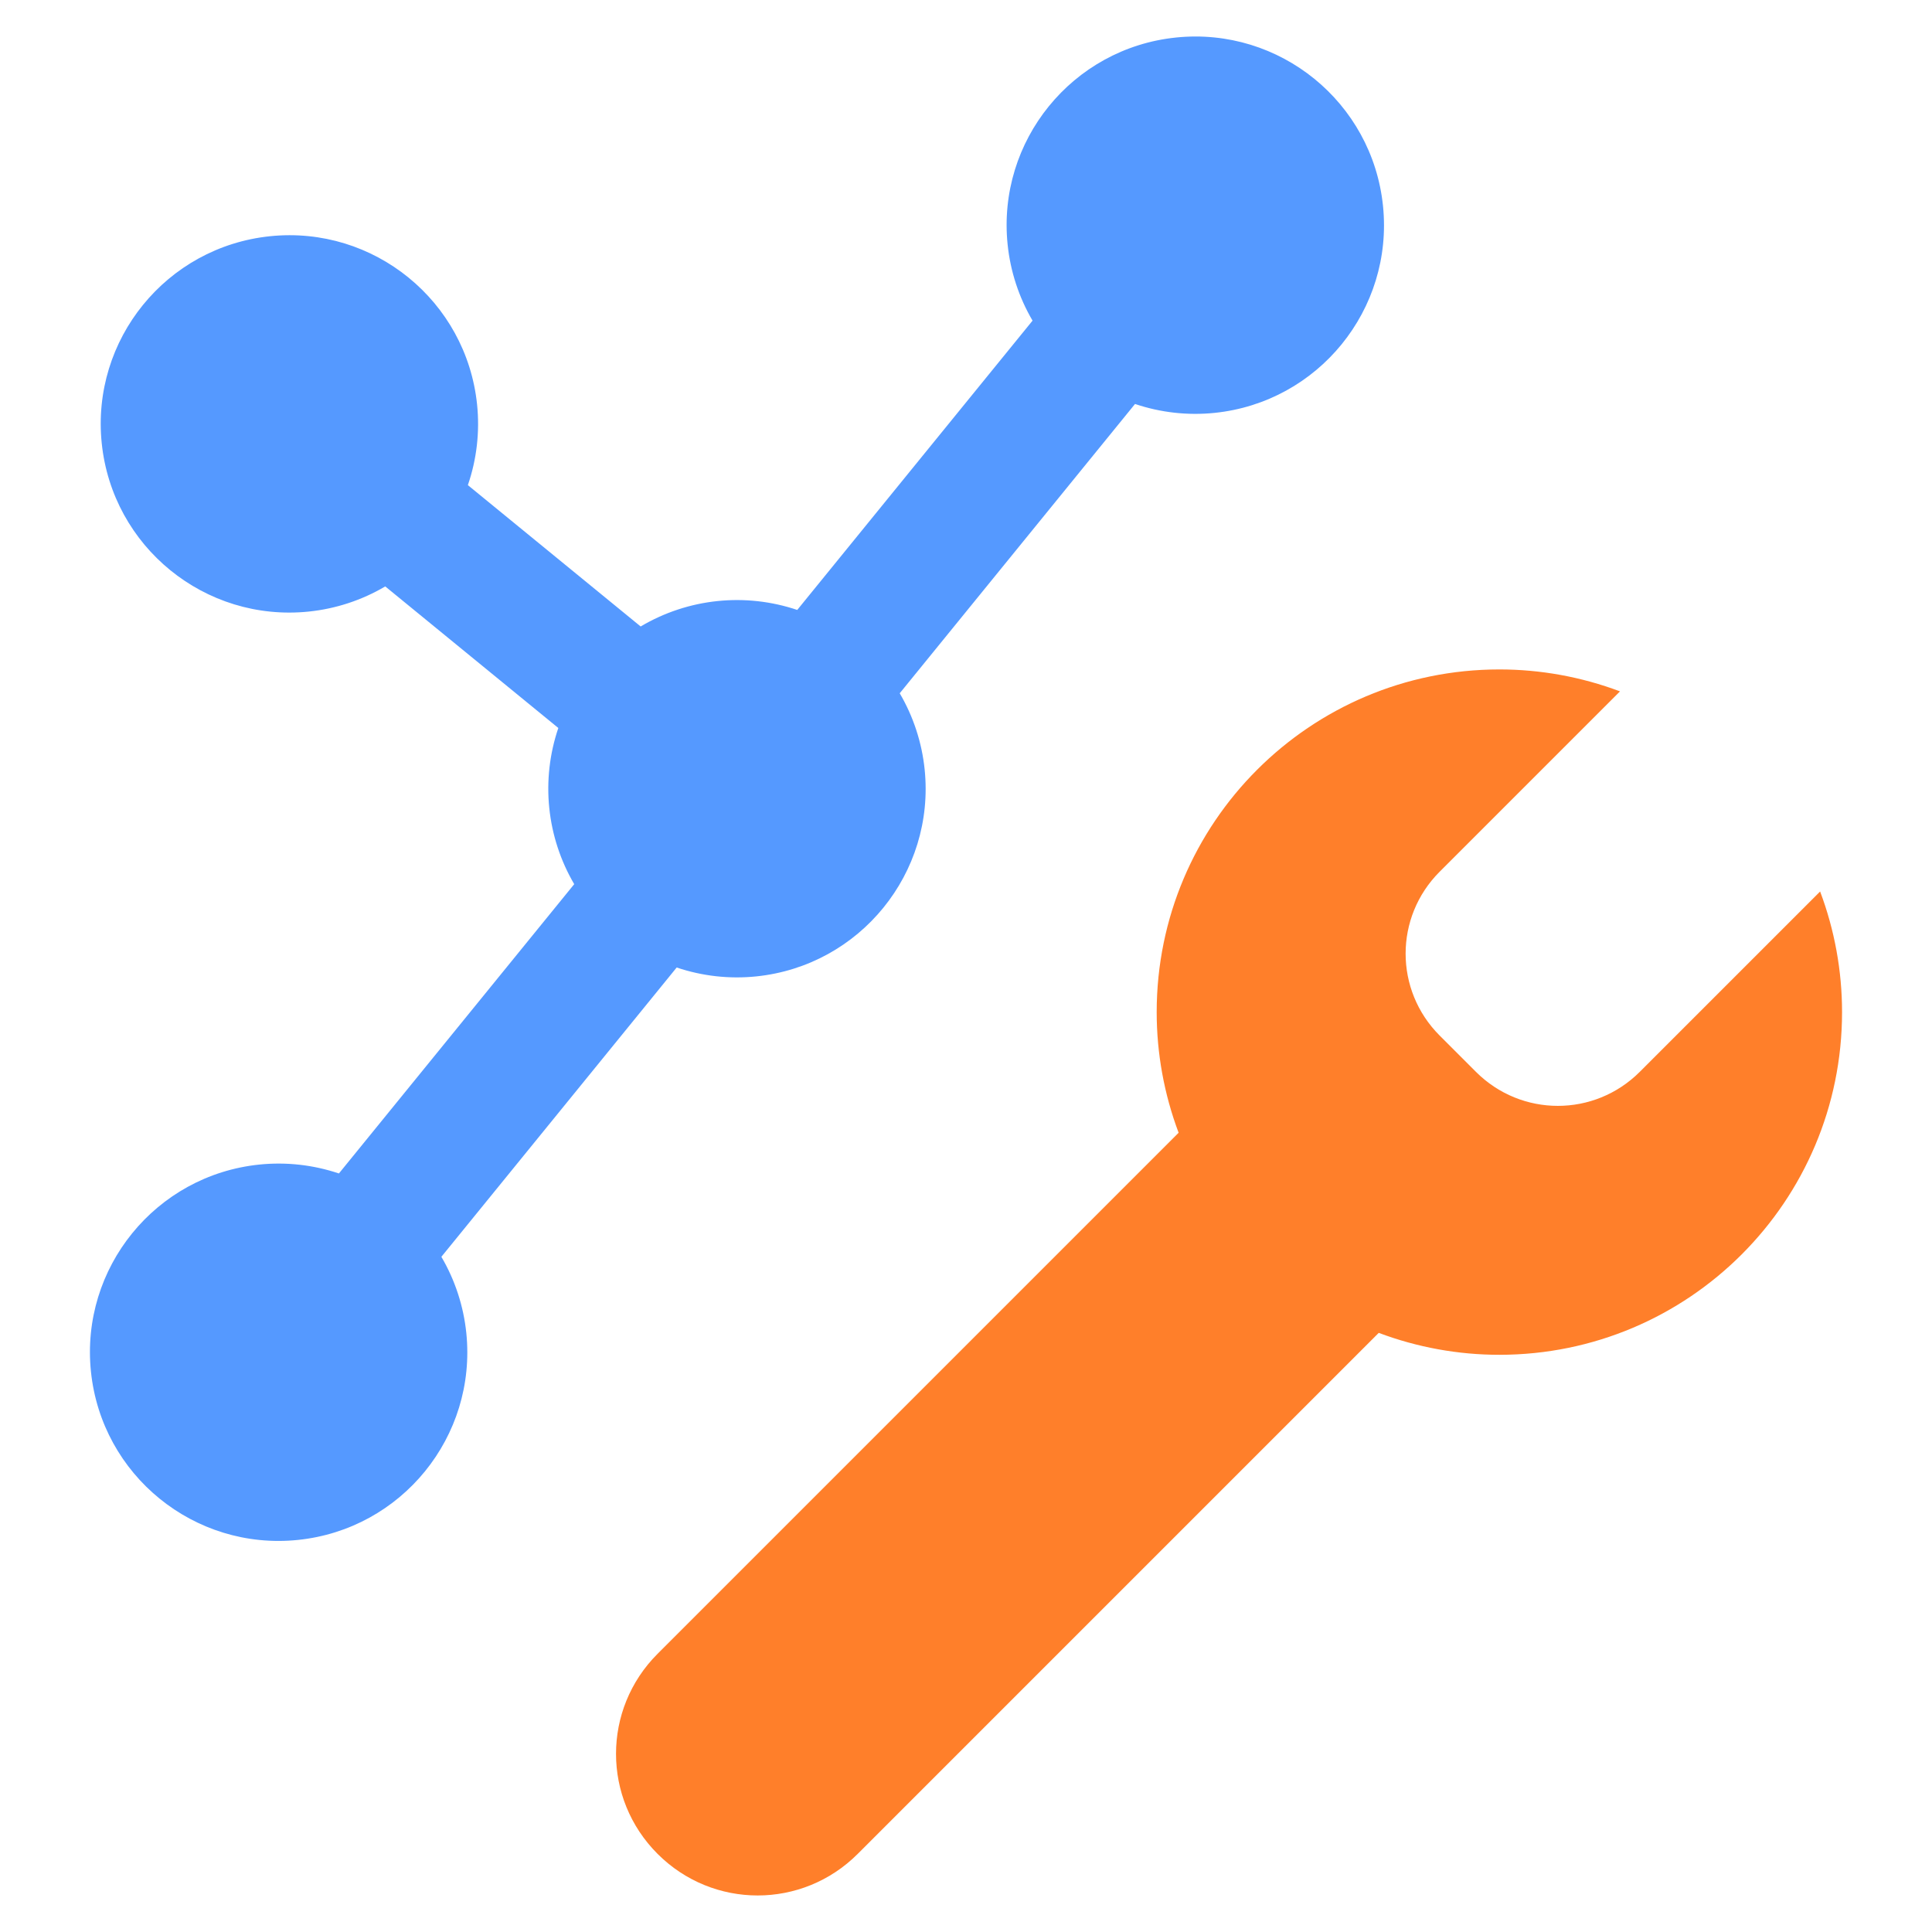
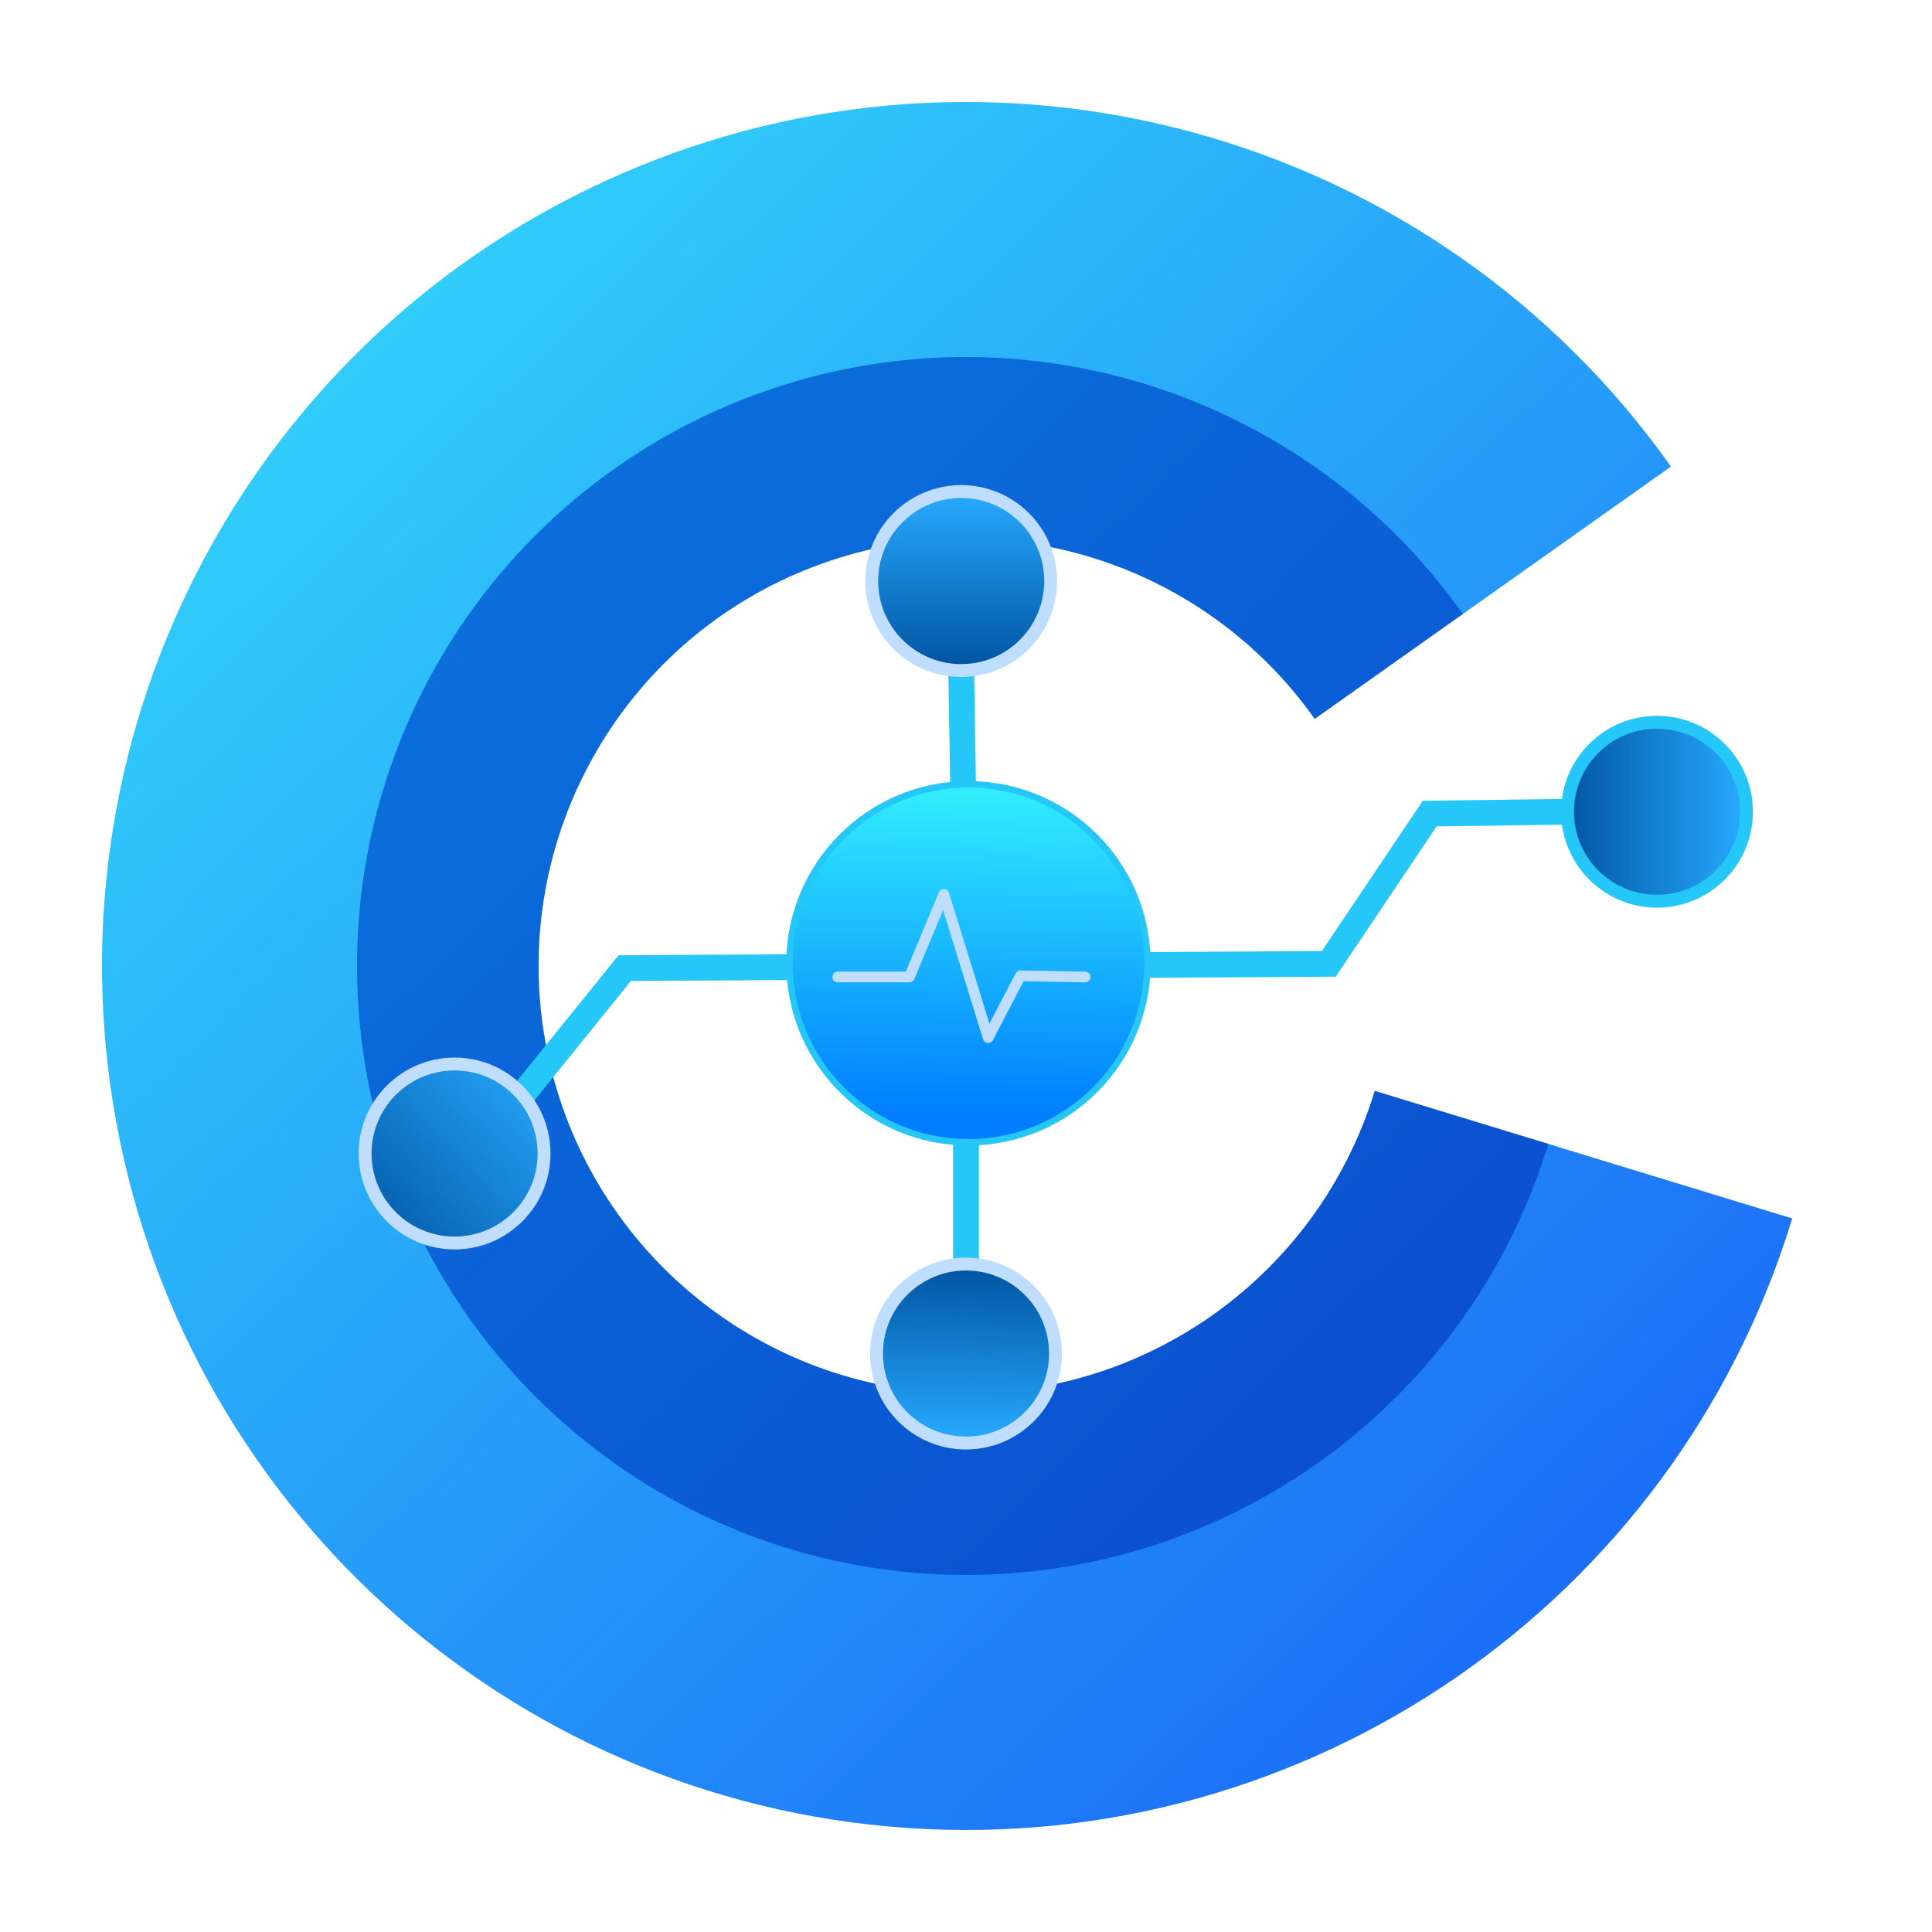
- <svg xmlns="http://www.w3.org/2000/svg" width="512" height="512" viewBox="0 0 512 512" version="1.1" id="svg1" xml:space="preserve">
-   <defs id="defs1" />
-   <g id="layer1">
-     <g id="g13">
-       <g id="g14" transform="translate(-14.15911,-2.182045)">
-         <path id="rect8" style="opacity:1;fill:#5599ff;fill-opacity:1;stroke-width:1.858" d="m 325.807,12.125 a 50,50 0 0 0 -44.618,54.857 50,50 0 0 0 6.606,20.174 l -62.357,76.667 a 50,50 0 0 0 -21.098,-2.358 50,50 0 0 0 -20.4,6.739 L 138.149,130.748 A 50,50 0 0 0 140.593,109.399 50,50 0 0 0 85.736,64.782 50,50 0 0 0 41.118,119.638 50,50 0 0 0 95.975,164.256 50,50 0 0 0 116.251,157.59 l 0.002,-2.1e-4 45.868,37.518 a 50,50 0 0 0 -2.397,21.212 50,50 0 0 0 6.608,20.174 l -62.358,76.669 a 50,50 0 0 0 -21.096,-2.358 50,50 0 0 0 -44.618,54.857 50,50 0 0 0 54.857,44.618 50,50 0 0 0 44.618,-54.857 50,50 0 0 0 -6.608,-20.175 l 62.359,-76.667 a 50,50 0 0 0 21.096,2.358 50,50 0 0 0 44.618,-54.857 50,50 0 0 0 -6.606,-20.174 l 62.358,-76.669 a 50,50 0 0 0 21.097,2.36 50,50 0 0 0 44.618,-54.857 50,50 0 0 0 -54.857,-44.618 z" />
-         <path id="rect11" style="opacity:1;fill:#ff7f2a;fill-opacity:1;stroke-width:1.152" d="m 417.969,-163.991 a 90.815,90.815 0 0 0 0,128.431 90.815,90.815 0 0 0 26.715,18.495 l 0.001,195.271 c 0,20.775 16.725,37.5 37.5,37.5 20.775,0 37.5,-16.725 37.5,-37.5 l -0.001,-195.271 a 90.815,90.815 0 0 0 26.715,-18.495 90.815,90.815 0 0 0 0,-128.431 90.815,90.815 0 0 0 -26.714,-18.494 v 67.587 c -10e-6,17.01 -13.694,30.704 -30.704,30.704 h -6.737 c -0.02,-3.2e-5 -0.041,0 -0.061,0 -0.02,0 -0.041,-3.2e-5 -0.061,0 h -6.734 c -17.01,0 -30.704,-13.694 -30.704,-30.704 l -0.001,-67.588 a 90.815,90.815 0 0 0 -26.715,18.495 z" transform="rotate(45)" />
-       </g>
+ <svg xmlns="http://www.w3.org/2000/svg" xmlns:xlink="http://www.w3.org/1999/xlink" width="900px" height="900px" viewBox="0 0 900 900" version="1.1" xml:space="preserve" id="SVGRoot">
+   <defs id="defs2">
+     <linearGradient id="linearGradient54">
+       <stop style="stop-color:#0053a0;stop-opacity:1;" offset="0" id="stop54" />
+       <stop style="stop-color:#28aaff;stop-opacity:1;" offset="1" id="stop55" />
+     </linearGradient>
+     <linearGradient id="linearGradient52">
+       <stop style="stop-color:#0053a0;stop-opacity:1;" offset="0" id="stop52" />
+       <stop style="stop-color:#28aaff;stop-opacity:1;" offset="1" id="stop53" />
+     </linearGradient>
+     <linearGradient id="linearGradient50">
+       <stop style="stop-color:#0053a0;stop-opacity:1;" offset="0" id="stop50" />
+       <stop style="stop-color:#28aaff;stop-opacity:1;" offset="1" id="stop51" />
+     </linearGradient>
+     <linearGradient id="linearGradient47">
+       <stop style="stop-color:#0053a0;stop-opacity:1;" offset="0" id="stop47" />
+       <stop style="stop-color:#28aaff;stop-opacity:1;" offset="1" id="stop48" />
+     </linearGradient>
+     <linearGradient id="linearGradient43">
+       <stop style="stop-color:#32effc;stop-opacity:1;" offset="0" id="stop43" />
+       <stop style="stop-color:#007eff;stop-opacity:1;" offset="1" id="stop44" />
+     </linearGradient>
+     <linearGradient id="linearGradient6">
+       <stop style="stop-color:#0b7ee1;stop-opacity:1;" offset="0" id="stop6" />
+       <stop style="stop-color:#0b41ca;stop-opacity:1;" offset="1" id="stop7" />
+     </linearGradient>
+     <linearGradient id="linearGradient4">
+       <stop style="stop-color:#35e0fb;stop-opacity:1;" offset="0" id="stop4" />
+       <stop style="stop-color:#185cf6;stop-opacity:1;" offset="1" id="stop5" />
+     </linearGradient>
+     <linearGradient xlink:href="#linearGradient4" id="linearGradient5" x1="-2.775" y1="-2.697" x2="883.01" y2="902.775" gradientUnits="userSpaceOnUse" gradientTransform="matrix(0.8888888,0,0,0.8888888,50.00002,50.00002)" />
+     <linearGradient xlink:href="#linearGradient6" id="linearGradient7" x1="-192.387" y1="-192.276" x2="1064.344" y2="1092.386" gradientUnits="userSpaceOnUse" gradientTransform="matrix(0.626518,0,0,0.626518,168.0669,168.0669)" />
+     <linearGradient xlink:href="#linearGradient43" id="linearGradient44" x1="451.138" y1="365.367" x2="450" y2="519.427" gradientUnits="userSpaceOnUse" />
+     <linearGradient xlink:href="#linearGradient47" id="linearGradient48" x1="167.079" y1="582.024" x2="256.447" y2="498.408" gradientUnits="userSpaceOnUse" />
+     <linearGradient xlink:href="#linearGradient50" id="linearGradient51" x1="451.956" y1="588.9" x2="450" y2="672.223" gradientUnits="userSpaceOnUse" />
+     <linearGradient xlink:href="#linearGradient52" id="linearGradient53" x1="447.763" y1="312.357" x2="447.763" y2="228.989" gradientUnits="userSpaceOnUse" />
+     <linearGradient xlink:href="#linearGradient54" id="linearGradient55" x1="727.207" y1="378.142" x2="813.576" y2="378.142" gradientUnits="userSpaceOnUse" />
+   </defs>
+   <style type="text/css" id="style1">
+ g.prefab path {
+   vector-effect:non-scaling-stroke;
+   -inkscape-stroke:hairline;
+   fill: none;
+   fill-opacity: 1;
+   stroke-opacity: 1;
+   stroke: #00349c;
+ }
+ </style>
+   <g id="g55">
+     <path style="fill:none;stroke:url(#linearGradient5);stroke-width:120;stroke-dasharray:none;stroke-opacity:1" id="path3" d="M 777.516,550.071 A 342.463,342.463 0 0 1 426.627,791.665 342.463,342.463 0 0 1 111.907,504.538 342.463,342.463 0 0 1 320.381,133.014 342.463,342.463 0 0 1 729.438,252.022" />
+     <path style="fill:none;fill-opacity:1;stroke:url(#linearGradient7);stroke-width:84.58;stroke-dasharray:none;stroke-opacity:1" id="circle3" d="M 680.852,520.508 A 241.379,241.379 0 0 1 433.546,690.818 241.379,241.379 0 0 1 211.703,488.453 241.379,241.379 0 0 1 358.634,226.581 241.379,241.379 0 0 1 646.957,310.458" />
+   </g>
+   <g id="g9" style="display:inline">
+     <g id="g56">
+       <path style="display:inline;fill:none;fill-opacity:1;stroke:#25c6f8;stroke-width:12;stroke-dasharray:none;stroke-opacity:1" d="M 447.763,312.357 450,450 v 138.854" id="path9" />
+       <path style="display:inline;fill:none;fill-opacity:1;stroke:#25c6f8;stroke-width:12;stroke-dasharray:none;stroke-opacity:1" d="M 243.291,510.072 291,451 l 159,-1 169,-1 47,-70 64.207,-0.858" id="path10" />
    </g>
+     <ellipse style="fill:url(#linearGradient44);fill-opacity:1;stroke:#25c6f8;stroke-width:3;stroke-dasharray:none;stroke-opacity:1" id="path5" cx="451.138" cy="448.735" rx="83.368" ry="83.368" />
+     <circle style="fill:url(#linearGradient55);fill-opacity:1;stroke:#25c6f8;stroke-width:6;stroke-dasharray:none;stroke-opacity:1" id="circle5" cx="771.891" cy="378.142" r="41.684" />
+     <circle style="fill:url(#linearGradient48);fill-opacity:1;stroke:#bfdeff;stroke-width:6;stroke-dasharray:none;stroke-opacity:1" id="circle7" r="41.684" cy="537.34" cx="211.763" />
+     <circle style="fill:url(#linearGradient53);fill-opacity:1;stroke:#bfdeff;stroke-width:6;stroke-dasharray:none;stroke-opacity:1" id="circle8" cx="447.763" cy="270.673" r="41.684" />
+     <circle style="fill:url(#linearGradient51);fill-opacity:1;stroke:#bfdeff;stroke-width:6;stroke-dasharray:none;stroke-opacity:1" id="circle6" cx="450" cy="630.539" r="41.684" />
  </g>
+   <path style="opacity:1;fill:none;fill-opacity:1;stroke:#bfdeff;stroke-width:5;stroke-linecap:round;stroke-linejoin:round;stroke-dasharray:none;stroke-opacity:1" d="m 390.265,455.118 h 33.353 l 16.059,-38.471 20.647,66.706 15,-28.765 30.177,0.529" id="path55" />
</svg>
